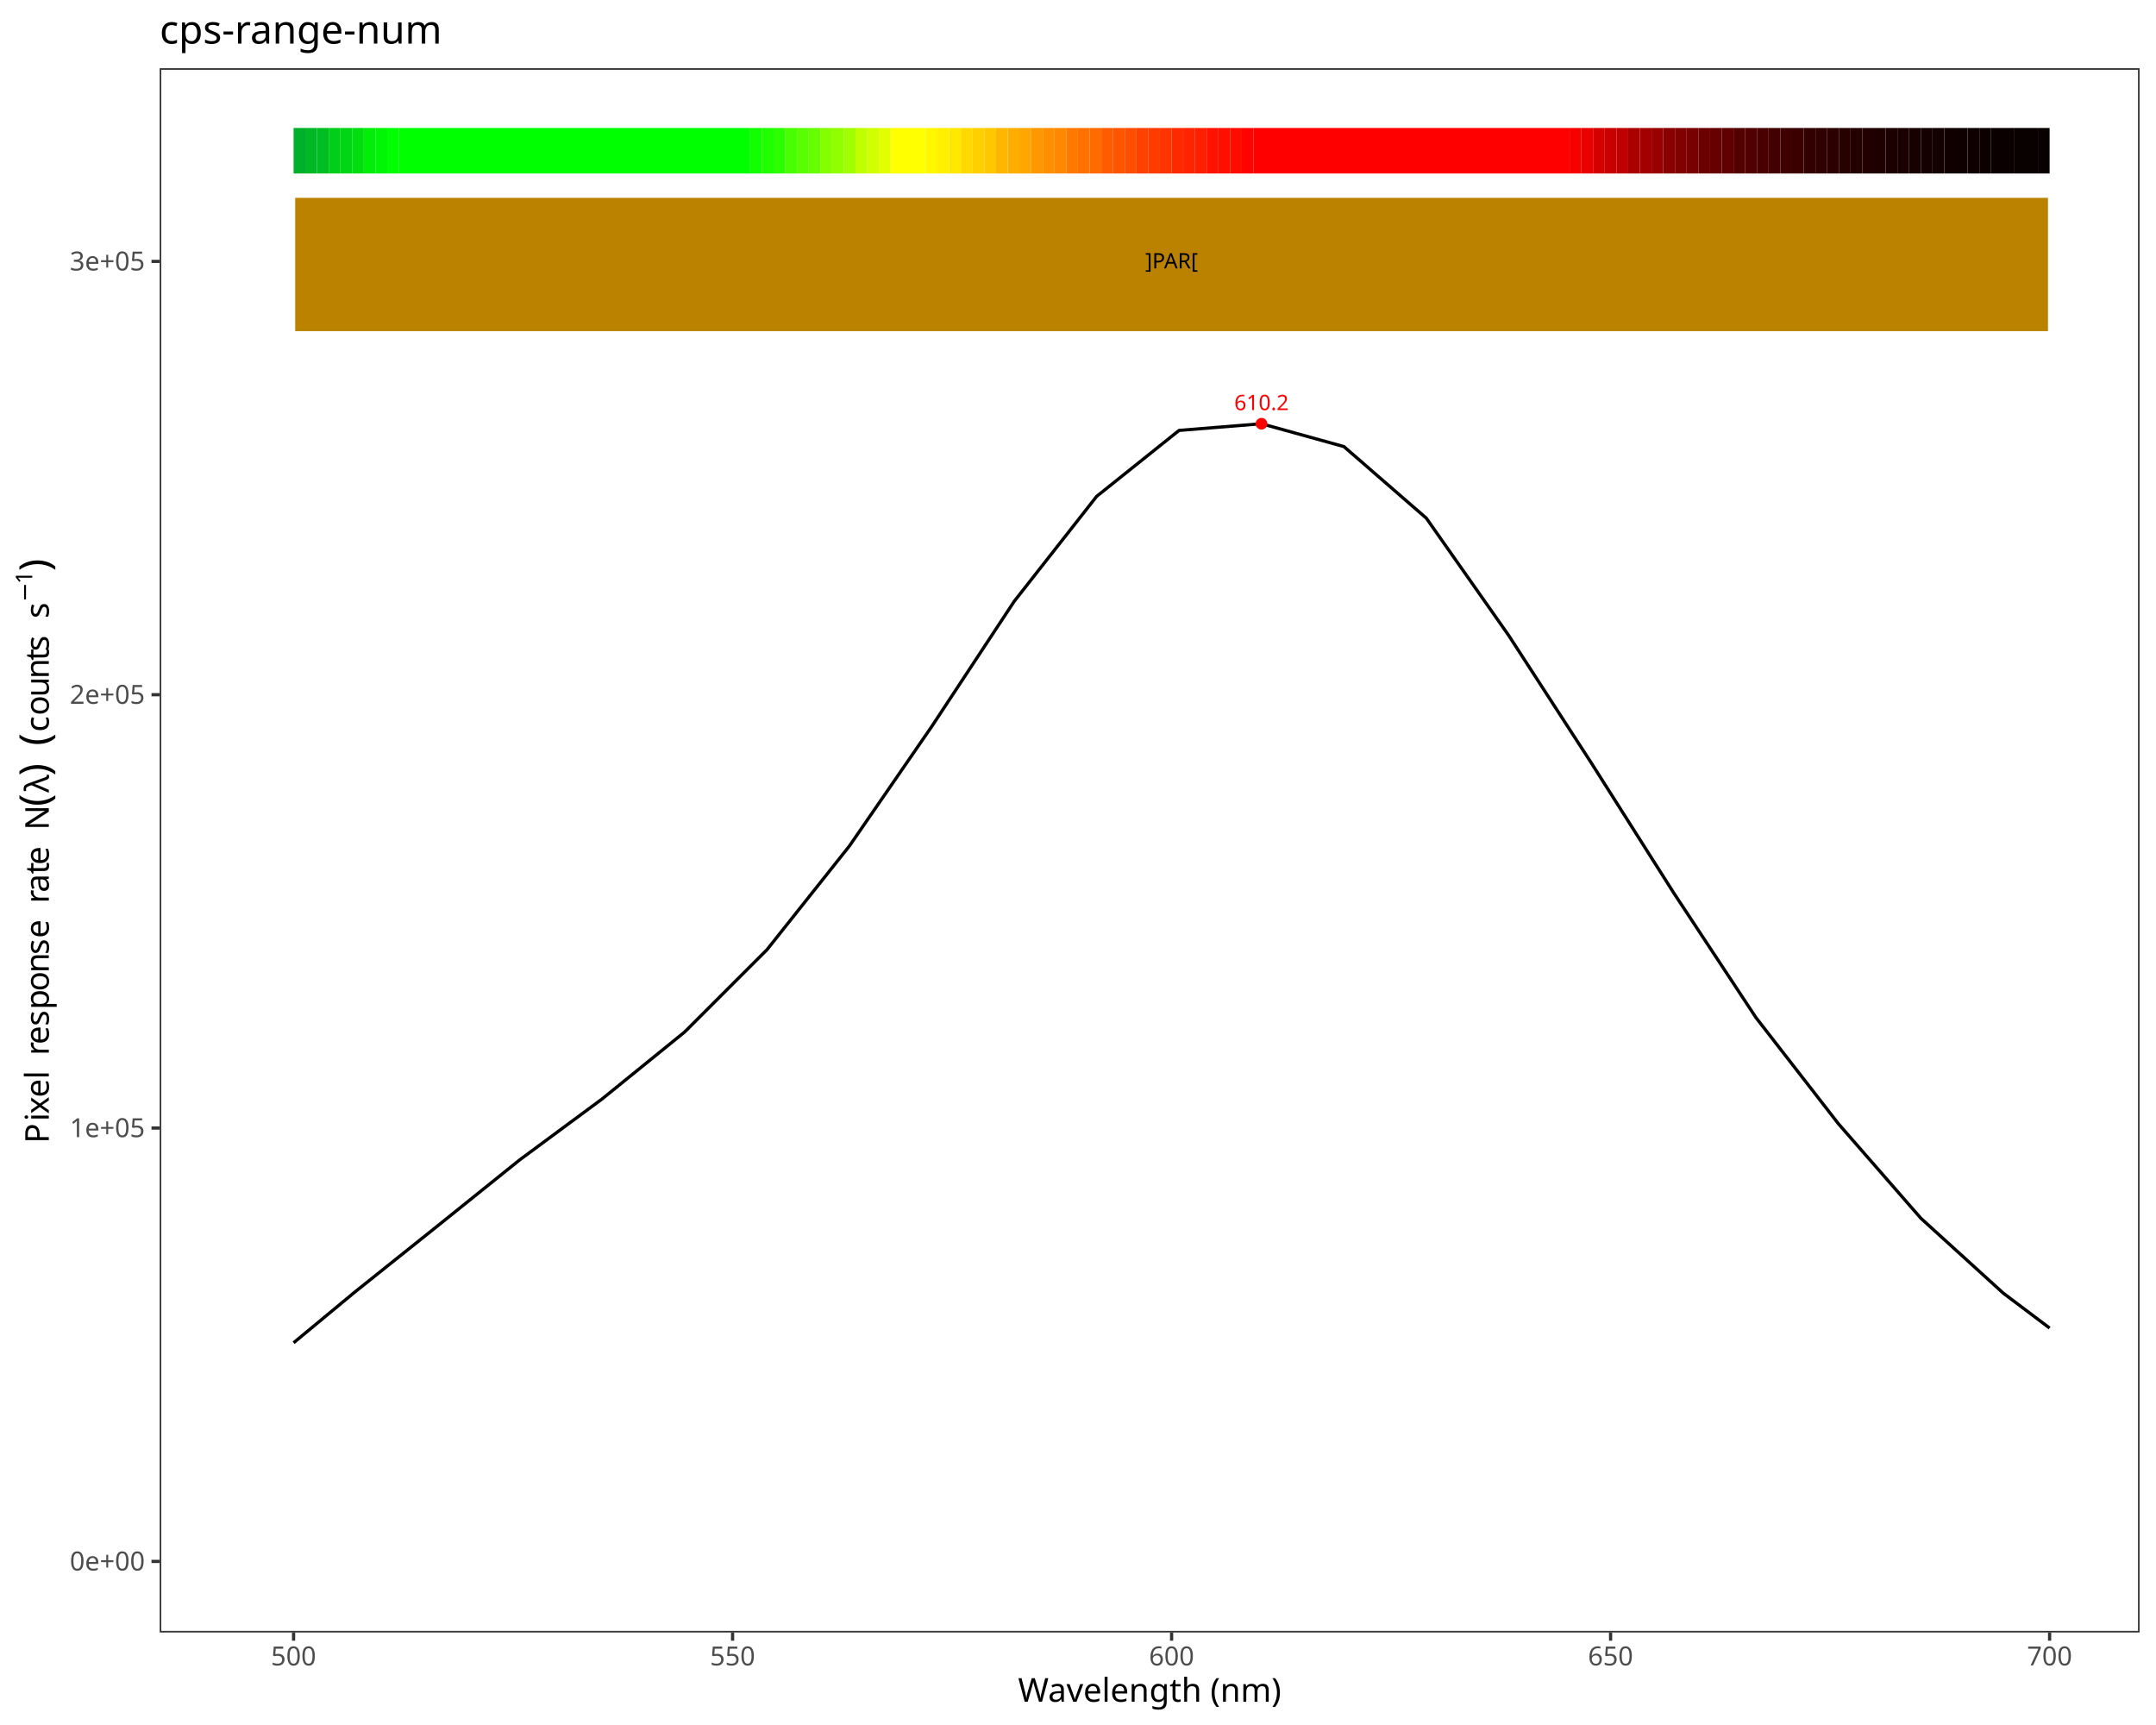
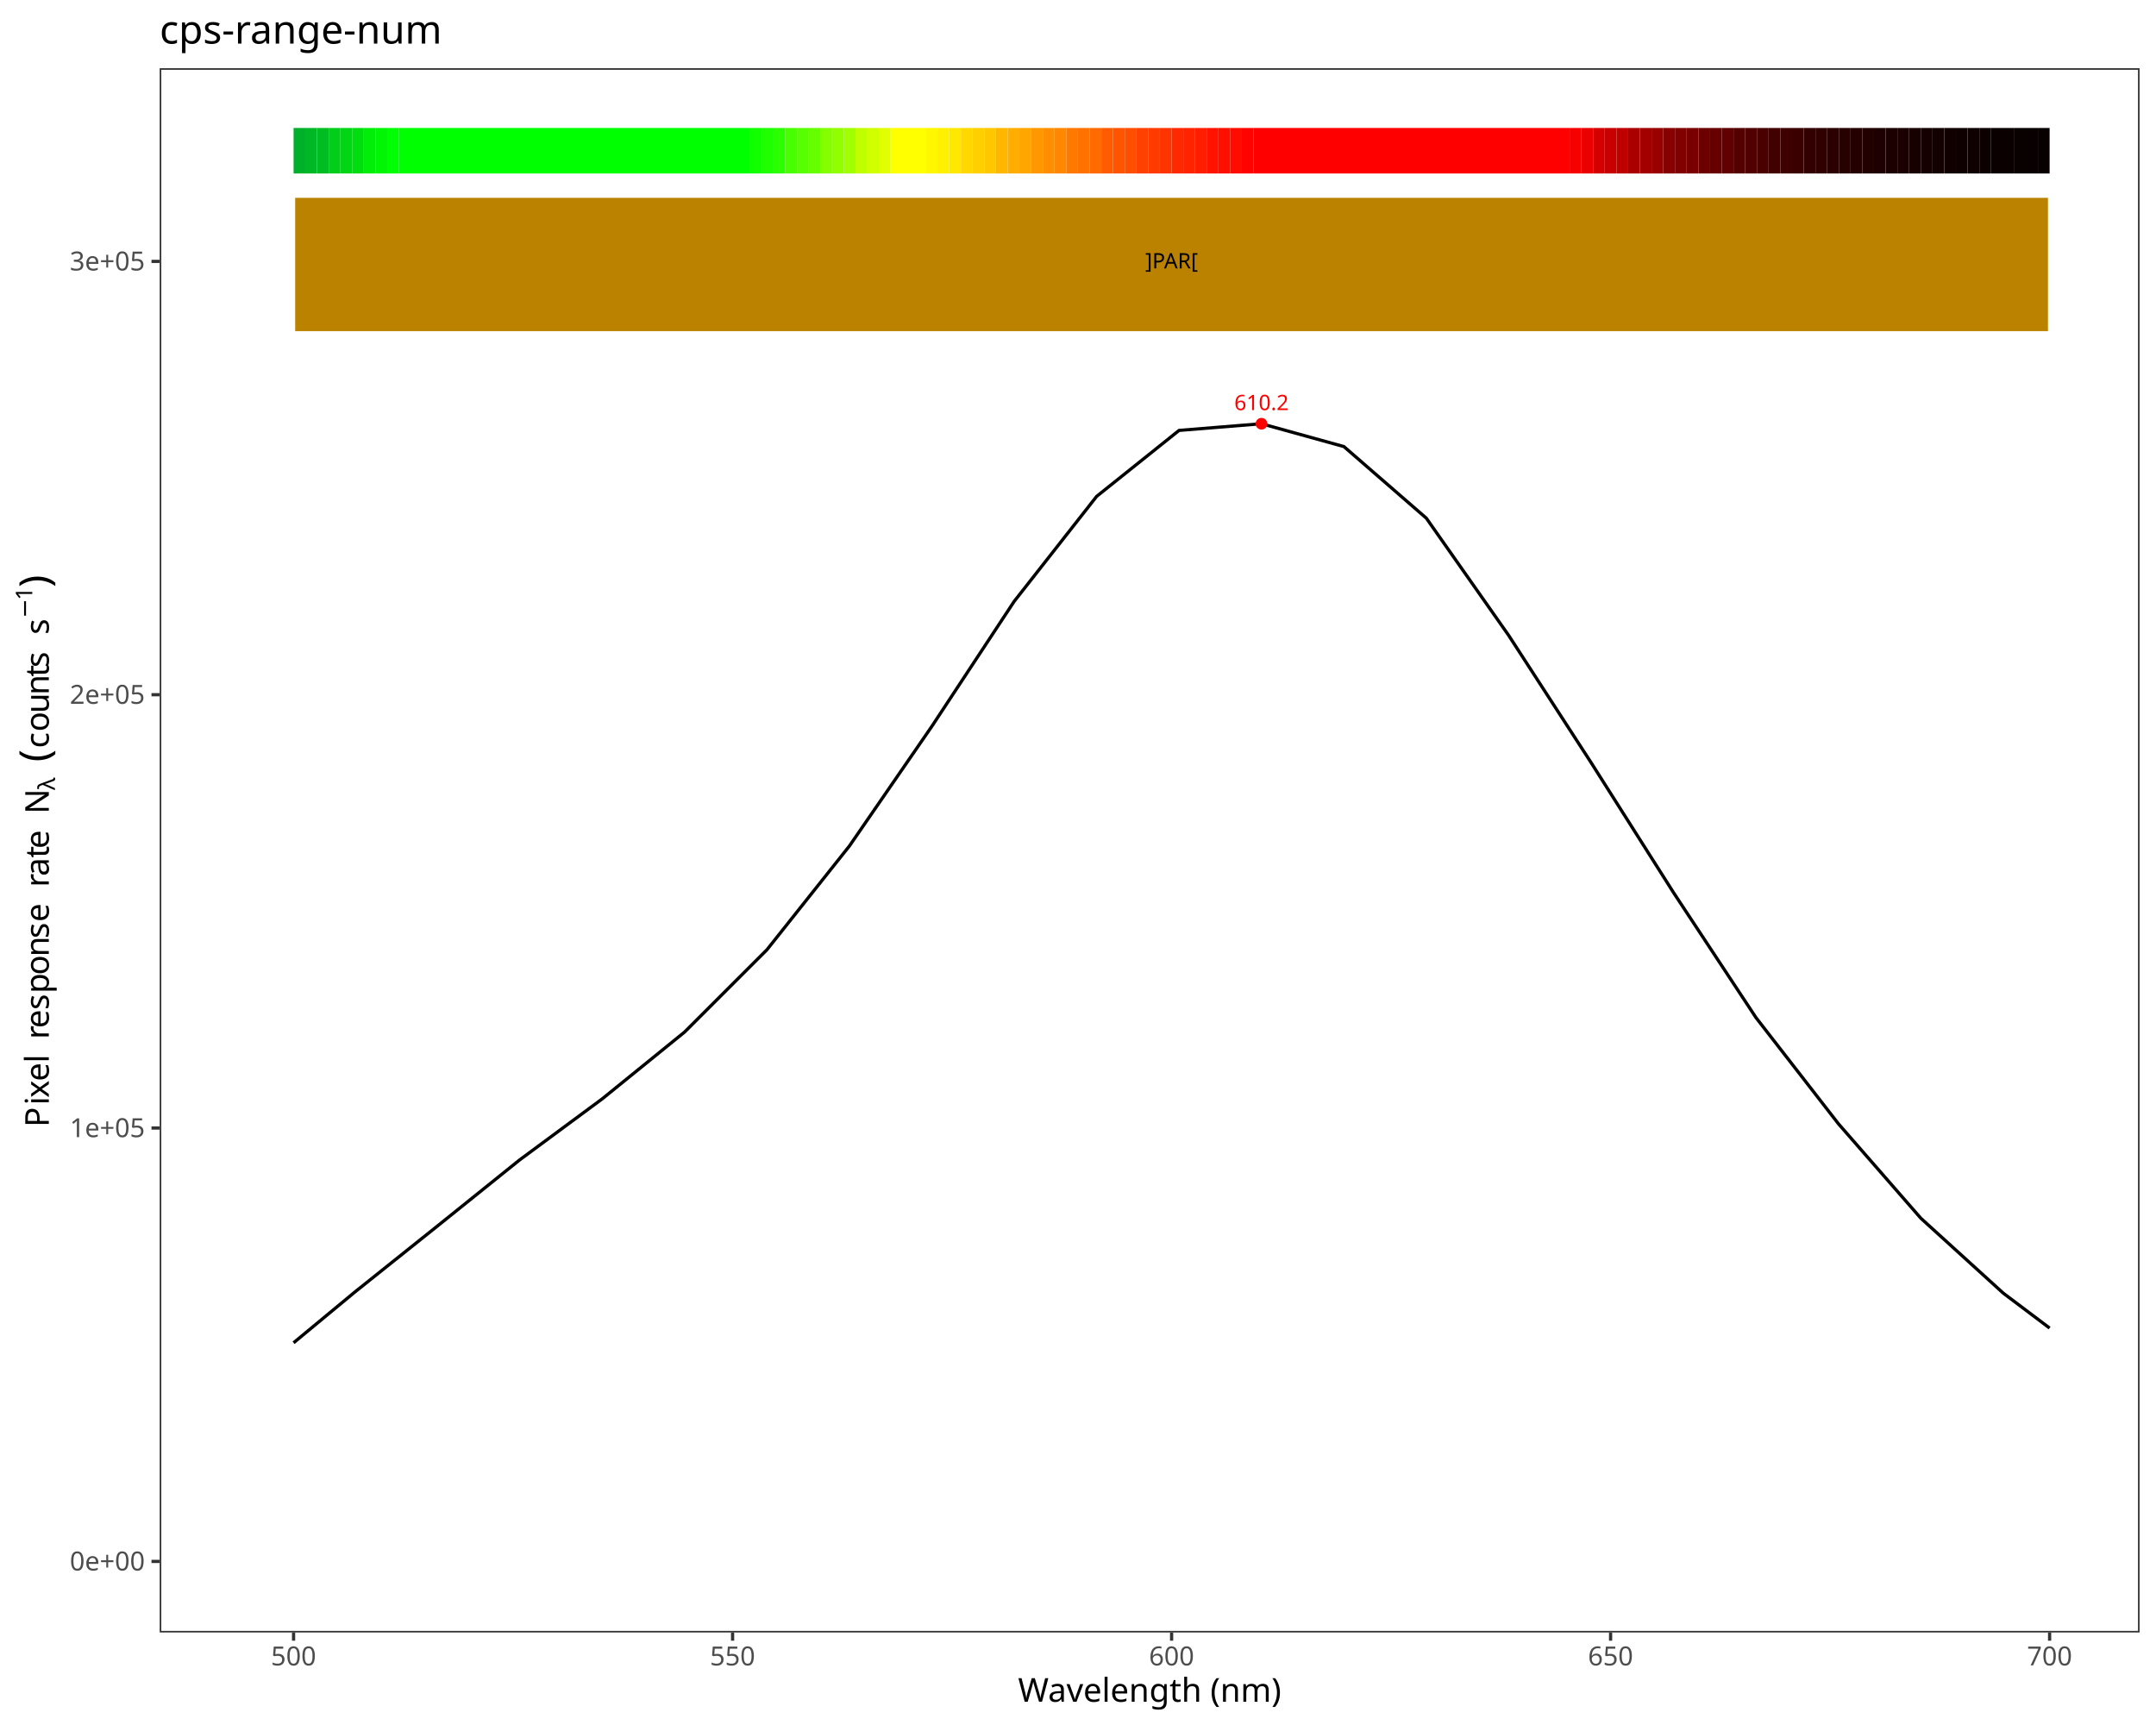
<svg xmlns="http://www.w3.org/2000/svg" class="svglite" data-engine-version="2.0" width="720.00pt" height="576.00pt" viewBox="0 0 720.00 576.00">
  <defs>
    <style type="text/css">
    .svglite line, .svglite polyline, .svglite polygon, .svglite path, .svglite rect, .svglite circle {
      fill: none;
      stroke: #000000;
      stroke-linecap: round;
      stroke-linejoin: round;
      stroke-miterlimit: 10.00;
    }
  </style>
  </defs>
  <rect width="100%" height="100%" style="stroke: none; fill: #FFFFFF;" />
  <defs>
    <clipPath id="cpMC4wMHw3MjAuMDB8MC4wMHw1NzYuMDA=">
      <rect x="0.00" y="0.00" width="720.00" height="576.00" />
    </clipPath>
  </defs>
  <g clip-path="url(#cpMC4wMHw3MjAuMDB8MC4wMHw1NzYuMDA=)">
    <rect x="0.00" y="0.00" width="720.00" height="576.00" style="stroke-width: 1.07; stroke: #FFFFFF; fill: #FFFFFF;" />
  </g>
  <defs>
    <clipPath id="cpNTMuMzN8NzE0LjUyfDIyLjc4fDU0NS4xMQ==">
      <rect x="53.33" y="22.78" width="661.19" height="522.33" />
    </clipPath>
  </defs>
  <g clip-path="url(#cpNTMuMzN8NzE0LjUyfDIyLjc4fDU0NS4xMQ==)">
    <rect x="53.33" y="22.78" width="661.19" height="522.33" style="stroke-width: 1.07; stroke: none; fill: #FFFFFF;" />
    <polyline points="98.04,448.37 118.51,431.42 146.04,409.42 173.56,387.29 201.08,366.95 228.61,344.62 256.13,317.12 283.66,282.49 311.18,242.55 338.70,200.79 366.23,165.74 393.75,143.72 421.27,141.49 448.80,149.12 476.32,173.02 503.85,212.21 531.37,254.68 558.89,298.07 586.42,339.81 613.94,375.24 641.47,406.79 668.99,431.80 684.47,443.46 " style="stroke-width: 1.07; stroke-linecap: butt;" />
    <text x="421.27" y="136.94" text-anchor="middle" style="font-size: 7.11px; fill: #FF0000; font-family: sans;" textLength="17.80px" lengthAdjust="spacingAndGlyphs">610.2</text>
    <circle cx="421.27" cy="141.49" r="1.95" style="stroke-width: 0.71; stroke: none; fill: #FF0000;" />
    <rect x="98.04" y="42.73" width="3.91" height="15.20" style="stroke-width: 1.07; stroke: none; stroke-linecap: square; stroke-linejoin: miter; fill: #00AF2A;" />
    <rect x="101.95" y="42.73" width="3.91" height="15.20" style="stroke-width: 1.07; stroke: none; stroke-linecap: square; stroke-linejoin: miter; fill: #00B725;" />
    <rect x="105.86" y="42.73" width="3.91" height="15.20" style="stroke-width: 1.07; stroke: none; stroke-linecap: square; stroke-linejoin: miter; fill: #00BE21;" />
    <rect x="109.77" y="42.73" width="3.91" height="15.20" style="stroke-width: 1.07; stroke: none; stroke-linecap: square; stroke-linejoin: miter; fill: #00CE18;" />
    <rect x="113.68" y="42.73" width="3.91" height="15.20" style="stroke-width: 1.07; stroke: none; stroke-linecap: square; stroke-linejoin: miter; fill: #00D614;" />
    <rect x="117.59" y="42.73" width="3.91" height="15.20" style="stroke-width: 1.07; stroke: none; stroke-linecap: square; stroke-linejoin: miter; fill: #00DE10;" />
    <rect x="121.50" y="42.73" width="3.91" height="15.20" style="stroke-width: 1.07; stroke: none; stroke-linecap: square; stroke-linejoin: miter; fill: #00EE08;" />
    <rect x="125.41" y="42.73" width="3.91" height="15.20" style="stroke-width: 1.07; stroke: none; stroke-linecap: square; stroke-linejoin: miter; fill: #00F605;" />
    <rect x="129.32" y="42.73" width="3.91" height="15.20" style="stroke-width: 1.07; stroke: none; stroke-linecap: square; stroke-linejoin: miter; fill: #00FF02;" />
    <rect x="133.23" y="42.73" width="117.28" height="15.20" style="stroke-width: 1.07; stroke: none; stroke-linecap: square; stroke-linejoin: miter; fill: #00FF00;" />
    <rect x="250.51" y="42.73" width="3.91" height="15.20" style="stroke-width: 1.07; stroke: none; stroke-linecap: square; stroke-linejoin: miter; fill: #12FF00;" />
    <rect x="254.42" y="42.73" width="3.91" height="15.20" style="stroke-width: 1.07; stroke: none; stroke-linecap: square; stroke-linejoin: miter; fill: #1FFF00;" />
    <rect x="258.33" y="42.73" width="3.91" height="15.20" style="stroke-width: 1.07; stroke: none; stroke-linecap: square; stroke-linejoin: miter; fill: #2CFF00;" />
    <rect x="262.24" y="42.73" width="3.91" height="15.20" style="stroke-width: 1.07; stroke: none; stroke-linecap: square; stroke-linejoin: miter; fill: #48FF00;" />
    <rect x="266.15" y="42.73" width="3.91" height="15.20" style="stroke-width: 1.07; stroke: none; stroke-linecap: square; stroke-linejoin: miter; fill: #57FF00;" />
    <rect x="270.06" y="42.73" width="3.91" height="15.20" style="stroke-width: 1.07; stroke: none; stroke-linecap: square; stroke-linejoin: miter; fill: #65FF00;" />
    <rect x="273.97" y="42.73" width="3.91" height="15.20" style="stroke-width: 1.07; stroke: none; stroke-linecap: square; stroke-linejoin: miter; fill: #83FF00;" />
    <rect x="277.88" y="42.73" width="3.91" height="15.20" style="stroke-width: 1.07; stroke: none; stroke-linecap: square; stroke-linejoin: miter; fill: #91FF00;" />
    <rect x="281.79" y="42.73" width="3.91" height="15.20" style="stroke-width: 1.07; stroke: none; stroke-linecap: square; stroke-linejoin: miter; fill: #A0FF00;" />
    <rect x="285.70" y="42.73" width="3.91" height="15.20" style="stroke-width: 1.07; stroke: none; stroke-linecap: square; stroke-linejoin: miter; fill: #C0FF00;" />
    <rect x="289.61" y="42.73" width="3.91" height="15.20" style="stroke-width: 1.07; stroke: none; stroke-linecap: square; stroke-linejoin: miter; fill: #D0FF00;" />
    <rect x="293.52" y="42.73" width="3.91" height="15.20" style="stroke-width: 1.07; stroke: none; stroke-linecap: square; stroke-linejoin: miter; fill: #E1FF00;" />
    <rect x="297.43" y="42.73" width="11.73" height="15.20" style="stroke-width: 1.07; stroke: none; stroke-linecap: square; stroke-linejoin: miter; fill: #FFFF00;" />
    <rect x="309.16" y="42.73" width="3.91" height="15.20" style="stroke-width: 1.07; stroke: none; stroke-linecap: square; stroke-linejoin: miter; fill: #FFF700;" />
    <rect x="313.07" y="42.73" width="3.91" height="15.20" style="stroke-width: 1.07; stroke: none; stroke-linecap: square; stroke-linejoin: miter; fill: #FFF000;" />
    <rect x="316.98" y="42.73" width="3.91" height="15.20" style="stroke-width: 1.07; stroke: none; stroke-linecap: square; stroke-linejoin: miter; fill: #FFE800;" />
    <rect x="320.88" y="42.73" width="3.91" height="15.20" style="stroke-width: 1.07; stroke: none; stroke-linecap: square; stroke-linejoin: miter; fill: #FFD800;" />
    <rect x="324.79" y="42.73" width="3.91" height="15.20" style="stroke-width: 1.07; stroke: none; stroke-linecap: square; stroke-linejoin: miter; fill: #FFCF00;" />
    <rect x="328.70" y="42.73" width="3.91" height="15.20" style="stroke-width: 1.07; stroke: none; stroke-linecap: square; stroke-linejoin: miter; fill: #FFC700;" />
    <rect x="332.61" y="42.73" width="3.91" height="15.20" style="stroke-width: 1.07; stroke: none; stroke-linecap: square; stroke-linejoin: miter; fill: #FFB600;" />
    <rect x="336.52" y="42.73" width="3.91" height="15.20" style="stroke-width: 1.07; stroke: none; stroke-linecap: square; stroke-linejoin: miter; fill: #FFAE00;" />
    <rect x="340.43" y="42.73" width="3.91" height="15.20" style="stroke-width: 1.07; stroke: none; stroke-linecap: square; stroke-linejoin: miter; fill: #FFA600;" />
    <rect x="344.34" y="42.73" width="3.91" height="15.20" style="stroke-width: 1.07; stroke: none; stroke-linecap: square; stroke-linejoin: miter; fill: #FF9700;" />
    <rect x="348.25" y="42.73" width="3.91" height="15.20" style="stroke-width: 1.07; stroke: none; stroke-linecap: square; stroke-linejoin: miter; fill: #FF8F00;" />
    <rect x="352.16" y="42.73" width="3.91" height="15.20" style="stroke-width: 1.07; stroke: none; stroke-linecap: square; stroke-linejoin: miter; fill: #FF8800;" />
    <rect x="356.07" y="42.73" width="3.91" height="15.20" style="stroke-width: 1.07; stroke: none; stroke-linecap: square; stroke-linejoin: miter; fill: #FF7900;" />
    <rect x="359.98" y="42.73" width="3.91" height="15.20" style="stroke-width: 1.07; stroke: none; stroke-linecap: square; stroke-linejoin: miter; fill: #FF7200;" />
    <rect x="363.89" y="42.73" width="3.91" height="15.20" style="stroke-width: 1.07; stroke: none; stroke-linecap: square; stroke-linejoin: miter; fill: #FF6B00;" />
    <rect x="367.80" y="42.73" width="3.91" height="15.20" style="stroke-width: 1.07; stroke: none; stroke-linecap: square; stroke-linejoin: miter; fill: #FF5C00;" />
    <rect x="371.71" y="42.73" width="3.91" height="15.20" style="stroke-width: 1.07; stroke: none; stroke-linecap: square; stroke-linejoin: miter; fill: #FF5500;" />
    <rect x="375.62" y="42.73" width="3.91" height="15.20" style="stroke-width: 1.07; stroke: none; stroke-linecap: square; stroke-linejoin: miter; fill: #FF4E00;" />
    <rect x="379.53" y="42.73" width="3.91" height="15.20" style="stroke-width: 1.07; stroke: none; stroke-linecap: square; stroke-linejoin: miter; fill: #FF4100;" />
    <rect x="383.44" y="42.73" width="3.91" height="15.20" style="stroke-width: 1.07; stroke: none; stroke-linecap: square; stroke-linejoin: miter; fill: #FF3B00;" />
    <rect x="387.35" y="42.73" width="3.91" height="15.20" style="stroke-width: 1.07; stroke: none; stroke-linecap: square; stroke-linejoin: miter; fill: #FF3400;" />
    <rect x="391.26" y="42.73" width="3.91" height="15.20" style="stroke-width: 1.07; stroke: none; stroke-linecap: square; stroke-linejoin: miter; fill: #FF2900;" />
    <rect x="395.16" y="42.73" width="3.91" height="15.20" style="stroke-width: 1.07; stroke: none; stroke-linecap: square; stroke-linejoin: miter; fill: #FF2300;" />
    <rect x="399.07" y="42.73" width="3.91" height="15.20" style="stroke-width: 1.07; stroke: none; stroke-linecap: square; stroke-linejoin: miter; fill: #FF1E00;" />
    <rect x="402.98" y="42.73" width="3.91" height="15.20" style="stroke-width: 1.07; stroke: none; stroke-linecap: square; stroke-linejoin: miter; fill: #FF1300;" />
    <rect x="406.89" y="42.73" width="3.91" height="15.20" style="stroke-width: 1.07; stroke: none; stroke-linecap: square; stroke-linejoin: miter; fill: #FF0F00;" />
    <rect x="410.80" y="42.73" width="3.91" height="15.20" style="stroke-width: 1.07; stroke: none; stroke-linecap: square; stroke-linejoin: miter; fill: #FF0B00;" />
    <rect x="414.71" y="42.73" width="3.91" height="15.20" style="stroke-width: 1.07; stroke: none; stroke-linecap: square; stroke-linejoin: miter; fill: #FF0300;" />
    <rect x="418.62" y="42.73" width="105.56" height="15.20" style="stroke-width: 1.07; stroke: none; stroke-linecap: square; stroke-linejoin: miter; fill: #FF0000;" />
    <rect x="524.18" y="42.73" width="3.91" height="15.20" style="stroke-width: 1.07; stroke: none; stroke-linecap: square; stroke-linejoin: miter; fill: #F60000;" />
    <rect x="528.09" y="42.73" width="3.91" height="15.20" style="stroke-width: 1.07; stroke: none; stroke-linecap: square; stroke-linejoin: miter; fill: #EA0000;" />
    <rect x="532.00" y="42.73" width="3.91" height="15.20" style="stroke-width: 1.07; stroke: none; stroke-linecap: square; stroke-linejoin: miter; fill: #D40000;" />
    <rect x="535.91" y="42.73" width="3.91" height="15.20" style="stroke-width: 1.07; stroke: none; stroke-linecap: square; stroke-linejoin: miter; fill: #C90000;" />
    <rect x="539.82" y="42.73" width="3.91" height="15.20" style="stroke-width: 1.07; stroke: none; stroke-linecap: square; stroke-linejoin: miter; fill: #BF0000;" />
    <rect x="543.73" y="42.73" width="3.91" height="15.20" style="stroke-width: 1.07; stroke: none; stroke-linecap: square; stroke-linejoin: miter; fill: #AB0000;" />
    <rect x="547.63" y="42.73" width="3.91" height="15.20" style="stroke-width: 1.07; stroke: none; stroke-linecap: square; stroke-linejoin: miter; fill: #A20000;" />
    <rect x="551.54" y="42.73" width="3.91" height="15.20" style="stroke-width: 1.07; stroke: none; stroke-linecap: square; stroke-linejoin: miter; fill: #990000;" />
    <rect x="555.45" y="42.73" width="3.91" height="15.20" style="stroke-width: 1.07; stroke: none; stroke-linecap: square; stroke-linejoin: miter; fill: #890000;" />
    <rect x="559.36" y="42.73" width="3.91" height="15.20" style="stroke-width: 1.07; stroke: none; stroke-linecap: square; stroke-linejoin: miter; fill: #810000;" />
    <rect x="563.27" y="42.73" width="3.91" height="15.20" style="stroke-width: 1.07; stroke: none; stroke-linecap: square; stroke-linejoin: miter; fill: #7A0000;" />
    <rect x="567.18" y="42.73" width="3.91" height="15.20" style="stroke-width: 1.07; stroke: none; stroke-linecap: square; stroke-linejoin: miter; fill: #6C0000;" />
    <rect x="571.09" y="42.73" width="3.91" height="15.20" style="stroke-width: 1.07; stroke: none; stroke-linecap: square; stroke-linejoin: miter; fill: #660000;" />
    <rect x="575.00" y="42.73" width="3.91" height="15.20" style="stroke-width: 1.07; stroke: none; stroke-linecap: square; stroke-linejoin: miter; fill: #600000;" />
    <rect x="578.91" y="42.73" width="3.91" height="15.20" style="stroke-width: 1.07; stroke: none; stroke-linecap: square; stroke-linejoin: miter; fill: #550000;" />
    <rect x="582.82" y="42.73" width="3.91" height="15.20" style="stroke-width: 1.07; stroke: none; stroke-linecap: square; stroke-linejoin: miter; fill: #500000;" />
    <rect x="586.73" y="42.73" width="3.91" height="15.20" style="stroke-width: 1.07; stroke: none; stroke-linecap: square; stroke-linejoin: miter; fill: #4B0000;" />
    <rect x="590.64" y="42.73" width="3.91" height="15.20" style="stroke-width: 1.07; stroke: none; stroke-linecap: square; stroke-linejoin: miter; fill: #420000;" />
    <rect x="594.55" y="42.73" width="3.91" height="15.20" style="stroke-width: 1.07; stroke: none; stroke-linecap: square; stroke-linejoin: miter; fill: #3E0000;" />
    <rect x="598.46" y="42.73" width="3.91" height="15.20" style="stroke-width: 1.07; stroke: none; stroke-linecap: square; stroke-linejoin: miter; fill: #3A0000;" />
    <rect x="602.37" y="42.73" width="3.91" height="15.20" style="stroke-width: 1.07; stroke: none; stroke-linecap: square; stroke-linejoin: miter; fill: #330000;" />
    <rect x="606.28" y="42.73" width="3.91" height="15.20" style="stroke-width: 1.07; stroke: none; stroke-linecap: square; stroke-linejoin: miter; fill: #300000;" />
    <rect x="610.19" y="42.73" width="3.91" height="15.20" style="stroke-width: 1.07; stroke: none; stroke-linecap: square; stroke-linejoin: miter; fill: #2D0000;" />
    <rect x="614.10" y="42.73" width="3.91" height="15.20" style="stroke-width: 1.07; stroke: none; stroke-linecap: square; stroke-linejoin: miter; fill: #270000;" />
    <rect x="618.01" y="42.73" width="3.91" height="15.20" style="stroke-width: 1.07; stroke: none; stroke-linecap: square; stroke-linejoin: miter; fill: #250000;" />
    <rect x="621.91" y="42.73" width="3.91" height="15.20" style="stroke-width: 1.07; stroke: none; stroke-linecap: square; stroke-linejoin: miter; fill: #220000;" />
    <rect x="625.82" y="42.73" width="3.91" height="15.20" style="stroke-width: 1.07; stroke: none; stroke-linecap: square; stroke-linejoin: miter; fill: #1E0000;" />
    <rect x="629.73" y="42.73" width="3.91" height="15.20" style="stroke-width: 1.07; stroke: none; stroke-linecap: square; stroke-linejoin: miter; fill: #1C0000;" />
    <rect x="633.64" y="42.73" width="3.91" height="15.20" style="stroke-width: 1.07; stroke: none; stroke-linecap: square; stroke-linejoin: miter; fill: #1A0000;" />
    <rect x="637.55" y="42.73" width="3.91" height="15.20" style="stroke-width: 1.07; stroke: none; stroke-linecap: square; stroke-linejoin: miter; fill: #160000;" />
    <rect x="641.46" y="42.73" width="3.91" height="15.20" style="stroke-width: 1.07; stroke: none; stroke-linecap: square; stroke-linejoin: miter; fill: #150000;" />
    <rect x="645.37" y="42.73" width="3.91" height="15.20" style="stroke-width: 1.07; stroke: none; stroke-linecap: square; stroke-linejoin: miter; fill: #130000;" />
    <rect x="649.28" y="42.73" width="3.91" height="15.20" style="stroke-width: 1.07; stroke: none; stroke-linecap: square; stroke-linejoin: miter; fill: #100000;" />
    <rect x="653.19" y="42.73" width="3.91" height="15.20" style="stroke-width: 1.07; stroke: none; stroke-linecap: square; stroke-linejoin: miter; fill: #0F0000;" />
    <rect x="657.10" y="42.73" width="3.91" height="15.20" style="stroke-width: 1.07; stroke: none; stroke-linecap: square; stroke-linejoin: miter; fill: #0E0000;" />
    <rect x="661.01" y="42.73" width="3.91" height="15.20" style="stroke-width: 1.07; stroke: none; stroke-linecap: square; stroke-linejoin: miter; fill: #0C0000;" />
    <rect x="664.92" y="42.73" width="7.82" height="15.20" style="stroke-width: 1.07; stroke: none; stroke-linecap: square; stroke-linejoin: miter; fill: #0B0000;" />
    <rect x="672.74" y="42.73" width="7.82" height="15.20" style="stroke-width: 1.07; stroke: none; stroke-linecap: square; stroke-linejoin: miter; fill: #090000;" />
    <rect x="680.56" y="42.73" width="3.91" height="15.20" style="stroke-width: 1.07; stroke: none; stroke-linecap: square; stroke-linejoin: miter; fill: #080000;" />
    <rect x="98.04" y="65.52" width="586.42" height="45.59" style="stroke-width: 1.07; stroke: #FFFFFF; stroke-linecap: square; stroke-linejoin: miter; fill: #BB8200;" />
    <text x="391.26" y="89.62" text-anchor="middle" style="font-size: 7.11px; font-family: sans;" textLength="18.58px" lengthAdjust="spacingAndGlyphs">]PAR[</text>
    <rect x="53.33" y="22.78" width="661.19" height="522.33" style="stroke-width: 1.07; stroke: #333333;" />
  </g>
  <g clip-path="url(#cpMC4wMHw3MjAuMDB8MC4wMHw1NzYuMDA=)">
    <text x="48.40" y="524.40" text-anchor="end" style="font-size: 8.80px; fill: #4D4D4D; font-family: sans;" textLength="24.72px" lengthAdjust="spacingAndGlyphs">0e+00</text>
    <text x="48.40" y="379.70" text-anchor="end" style="font-size: 8.80px; fill: #4D4D4D; font-family: sans;" textLength="24.72px" lengthAdjust="spacingAndGlyphs">1e+05</text>
    <text x="48.40" y="235.01" text-anchor="end" style="font-size: 8.80px; fill: #4D4D4D; font-family: sans;" textLength="24.72px" lengthAdjust="spacingAndGlyphs">2e+05</text>
    <text x="48.40" y="90.31" text-anchor="end" style="font-size: 8.80px; fill: #4D4D4D; font-family: sans;" textLength="24.72px" lengthAdjust="spacingAndGlyphs">3e+05</text>
    <polyline points="50.59,521.37 53.33,521.37 " style="stroke-width: 1.07; stroke: #333333; stroke-linecap: butt;" />
    <polyline points="50.59,376.67 53.33,376.67 " style="stroke-width: 1.07; stroke: #333333; stroke-linecap: butt;" />
    <polyline points="50.59,231.98 53.33,231.98 " style="stroke-width: 1.07; stroke: #333333; stroke-linecap: butt;" />
    <polyline points="50.59,87.28 53.33,87.28 " style="stroke-width: 1.07; stroke: #333333; stroke-linecap: butt;" />
    <polyline points="98.04,547.85 98.04,545.11 " style="stroke-width: 1.07; stroke: #333333; stroke-linecap: butt;" />
    <polyline points="244.65,547.85 244.65,545.11 " style="stroke-width: 1.07; stroke: #333333; stroke-linecap: butt;" />
    <polyline points="391.26,547.85 391.26,545.11 " style="stroke-width: 1.07; stroke: #333333; stroke-linecap: butt;" />
    <polyline points="537.86,547.85 537.86,545.11 " style="stroke-width: 1.07; stroke: #333333; stroke-linecap: butt;" />
    <polyline points="684.47,547.85 684.47,545.11 " style="stroke-width: 1.07; stroke: #333333; stroke-linecap: butt;" />
    <text x="98.04" y="556.10" text-anchor="middle" style="font-size: 8.80px; fill: #4D4D4D; font-family: sans;" textLength="14.68px" lengthAdjust="spacingAndGlyphs">500</text>
    <text x="244.65" y="556.10" text-anchor="middle" style="font-size: 8.80px; fill: #4D4D4D; font-family: sans;" textLength="14.68px" lengthAdjust="spacingAndGlyphs">550</text>
    <text x="391.26" y="556.10" text-anchor="middle" style="font-size: 8.80px; fill: #4D4D4D; font-family: sans;" textLength="14.68px" lengthAdjust="spacingAndGlyphs">600</text>
    <text x="537.86" y="556.10" text-anchor="middle" style="font-size: 8.80px; fill: #4D4D4D; font-family: sans;" textLength="14.68px" lengthAdjust="spacingAndGlyphs">650</text>
    <text x="684.47" y="556.10" text-anchor="middle" style="font-size: 8.80px; fill: #4D4D4D; font-family: sans;" textLength="14.68px" lengthAdjust="spacingAndGlyphs">700</text>
    <text x="383.93" y="568.24" text-anchor="middle" style="font-size: 11.00px; font-family: sans;" textLength="83.76px" lengthAdjust="spacingAndGlyphs">Wavelength (nm)</text>
-     <text transform="translate(16.30,381.76) rotate(-90)" style="font-size: 11.00px; font-family: sans;" textLength="7.34px" lengthAdjust="spacingAndGlyphs">P</text>
-     <text transform="translate(16.30,374.42) rotate(-90)" style="font-size: 11.00px; font-family: sans;" textLength="2.44px" lengthAdjust="spacingAndGlyphs">i</text>
-     <text transform="translate(16.30,371.98) rotate(-90)" style="font-size: 11.00px; font-family: sans;" textLength="5.50px" lengthAdjust="spacingAndGlyphs">x</text>
-     <text transform="translate(16.30,366.47) rotate(-90)" style="font-size: 11.00px; font-family: sans;" textLength="6.12px" lengthAdjust="spacingAndGlyphs">e</text>
-     <text transform="translate(16.30,360.36) rotate(-90)" style="font-size: 11.00px; font-family: sans;" textLength="2.44px" lengthAdjust="spacingAndGlyphs">l</text>
-     <text transform="translate(16.30,357.91) rotate(-90)" style="font-size: 11.00px; font-family: sans;" textLength="2.75px" lengthAdjust="spacingAndGlyphs"> </text>
-     <text transform="translate(16.30,355.16) rotate(-90)" style="font-size: 11.00px; font-family: sans;" textLength="2.75px" lengthAdjust="spacingAndGlyphs"> </text>
-     <text transform="translate(16.30,352.41) rotate(-90)" style="font-size: 11.00px; font-family: sans;" textLength="3.66px" lengthAdjust="spacingAndGlyphs">r</text>
-     <text transform="translate(16.30,348.75) rotate(-90)" style="font-size: 11.00px; font-family: sans;" textLength="6.12px" lengthAdjust="spacingAndGlyphs">e</text>
-     <text transform="translate(16.30,342.63) rotate(-90)" style="font-size: 11.00px; font-family: sans;" textLength="5.50px" lengthAdjust="spacingAndGlyphs">s</text>
-     <text transform="translate(16.30,337.12) rotate(-90)" style="font-size: 11.00px; font-family: sans;" textLength="6.12px" lengthAdjust="spacingAndGlyphs">p</text>
-     <text transform="translate(16.30,331.01) rotate(-90)" style="font-size: 11.00px; font-family: sans;" textLength="6.12px" lengthAdjust="spacingAndGlyphs">o</text>
-     <text transform="translate(16.30,324.89) rotate(-90)" style="font-size: 11.00px; font-family: sans;" textLength="6.12px" lengthAdjust="spacingAndGlyphs">n</text>
-     <text transform="translate(16.30,318.77) rotate(-90)" style="font-size: 11.00px; font-family: sans;" textLength="5.50px" lengthAdjust="spacingAndGlyphs">s</text>
-     <text transform="translate(16.30,313.26) rotate(-90)" style="font-size: 11.00px; font-family: sans;" textLength="6.12px" lengthAdjust="spacingAndGlyphs">e</text>
-     <text transform="translate(16.30,307.15) rotate(-90)" style="font-size: 11.00px; font-family: sans;" textLength="2.75px" lengthAdjust="spacingAndGlyphs"> </text>
-     <text transform="translate(16.30,304.39) rotate(-90)" style="font-size: 11.00px; font-family: sans;" textLength="2.75px" lengthAdjust="spacingAndGlyphs"> </text>
-     <text transform="translate(16.30,301.64) rotate(-90)" style="font-size: 11.00px; font-family: sans;" textLength="3.66px" lengthAdjust="spacingAndGlyphs">r</text>
-     <text transform="translate(16.30,297.98) rotate(-90)" style="font-size: 11.00px; font-family: sans;" textLength="6.12px" lengthAdjust="spacingAndGlyphs">a</text>
-     <text transform="translate(16.30,291.86) rotate(-90)" style="font-size: 11.00px; font-family: sans;" textLength="3.06px" lengthAdjust="spacingAndGlyphs">t</text>
-     <text transform="translate(16.30,288.81) rotate(-90)" style="font-size: 11.00px; font-family: sans;" textLength="6.12px" lengthAdjust="spacingAndGlyphs">e</text>
-     <text transform="translate(16.30,282.69) rotate(-90)" style="font-size: 11.00px; font-family: sans;" textLength="2.75px" lengthAdjust="spacingAndGlyphs"> </text>
-     <text transform="translate(16.30,279.93) rotate(-90)" style="font-size: 11.00px; font-family: sans;" textLength="2.75px" lengthAdjust="spacingAndGlyphs"> </text>
-     <text transform="translate(16.30,277.18) rotate(-90)" style="font-size: 11.00px; font-family: sans;" textLength="7.95px" lengthAdjust="spacingAndGlyphs">N</text>
-     <text transform="translate(16.30,269.24) rotate(-90)" style="font-size: 13.75px; font-family: sans;" textLength="4.58px" lengthAdjust="spacingAndGlyphs">(</text>
-     <text transform="translate(16.30,264.66) rotate(-90)" style="font-size: 11.00px; font-family: sans;" textLength="5.60px" lengthAdjust="spacingAndGlyphs">λ</text>
-     <text transform="translate(16.30,259.05) rotate(-90)" style="font-size: 13.75px; font-family: sans;" textLength="4.57px" lengthAdjust="spacingAndGlyphs">)</text>
-     <text transform="translate(16.30,254.48) rotate(-90)" style="font-size: 11.00px; font-family: sans;" textLength="2.75px" lengthAdjust="spacingAndGlyphs"> </text>
-     <text transform="translate(16.30,251.73) rotate(-90)" style="font-size: 11.00px; font-family: sans;" textLength="2.75px" lengthAdjust="spacingAndGlyphs"> </text>
-     <text transform="translate(16.30,248.98) rotate(-90)" style="font-size: 13.75px; font-family: sans;" textLength="4.58px" lengthAdjust="spacingAndGlyphs">(</text>
-     <text transform="translate(16.30,244.40) rotate(-90)" style="font-size: 11.00px; font-family: sans;" textLength="5.50px" lengthAdjust="spacingAndGlyphs">c</text>
-     <text transform="translate(16.30,238.90) rotate(-90)" style="font-size: 11.00px; font-family: sans;" textLength="6.12px" lengthAdjust="spacingAndGlyphs">o</text>
-     <text transform="translate(16.30,232.78) rotate(-90)" style="font-size: 11.00px; font-family: sans;" textLength="6.12px" lengthAdjust="spacingAndGlyphs">u</text>
-     <text transform="translate(16.30,226.66) rotate(-90)" style="font-size: 11.00px; font-family: sans;" textLength="6.12px" lengthAdjust="spacingAndGlyphs">n</text>
-     <text transform="translate(16.30,220.54) rotate(-90)" style="font-size: 11.00px; font-family: sans;" textLength="3.06px" lengthAdjust="spacingAndGlyphs">t</text>
-     <text transform="translate(16.30,217.49) rotate(-90)" style="font-size: 11.00px; font-family: sans;" textLength="5.50px" lengthAdjust="spacingAndGlyphs">s</text>
-     <text transform="translate(16.30,211.98) rotate(-90)" style="font-size: 11.00px; font-family: sans;" textLength="2.75px" lengthAdjust="spacingAndGlyphs"> </text>
-     <text transform="translate(16.30,209.23) rotate(-90)" style="font-size: 11.00px; font-family: sans;" textLength="2.75px" lengthAdjust="spacingAndGlyphs"> </text>
-     <text transform="translate(16.30,206.48) rotate(-90)" style="font-size: 11.00px; font-family: sans;" textLength="5.50px" lengthAdjust="spacingAndGlyphs">s</text>
-     <text transform="translate(10.78,200.97) rotate(-90)" style="font-size: 7.70px; font-family: sans;" textLength="5.98px" lengthAdjust="spacingAndGlyphs">−</text>
-     <text transform="translate(10.78,194.99) rotate(-90)" style="font-size: 7.70px; font-family: sans;" textLength="4.28px" lengthAdjust="spacingAndGlyphs">1</text>
-     <text transform="translate(16.30,190.71) rotate(-90)" style="font-size: 13.75px; font-family: sans;" textLength="4.57px" lengthAdjust="spacingAndGlyphs">)</text>
+     <text transform="translate(16.30,376.34) rotate(-90)" style="font-size: 11.00px; font-family: sans;" textLength="7.34px" lengthAdjust="spacingAndGlyphs">P</text>
+     <text transform="translate(16.30,369.01) rotate(-90)" style="font-size: 11.00px; font-family: sans;" textLength="2.44px" lengthAdjust="spacingAndGlyphs">i</text>
+     <text transform="translate(16.30,366.56) rotate(-90)" style="font-size: 11.00px; font-family: sans;" textLength="5.50px" lengthAdjust="spacingAndGlyphs">x</text>
+     <text transform="translate(16.30,361.06) rotate(-90)" style="font-size: 11.00px; font-family: sans;" textLength="6.12px" lengthAdjust="spacingAndGlyphs">e</text>
+     <text transform="translate(16.30,354.94) rotate(-90)" style="font-size: 11.00px; font-family: sans;" textLength="2.44px" lengthAdjust="spacingAndGlyphs">l</text>
+     <text transform="translate(16.30,352.50) rotate(-90)" style="font-size: 11.00px; font-family: sans;" textLength="2.75px" lengthAdjust="spacingAndGlyphs"> </text>
+     <text transform="translate(16.30,349.75) rotate(-90)" style="font-size: 11.00px; font-family: sans;" textLength="2.75px" lengthAdjust="spacingAndGlyphs"> </text>
+     <text transform="translate(16.30,346.99) rotate(-90)" style="font-size: 11.00px; font-family: sans;" textLength="3.66px" lengthAdjust="spacingAndGlyphs">r</text>
+     <text transform="translate(16.30,343.33) rotate(-90)" style="font-size: 11.00px; font-family: sans;" textLength="6.12px" lengthAdjust="spacingAndGlyphs">e</text>
+     <text transform="translate(16.30,337.21) rotate(-90)" style="font-size: 11.00px; font-family: sans;" textLength="5.50px" lengthAdjust="spacingAndGlyphs">s</text>
+     <text transform="translate(16.30,331.71) rotate(-90)" style="font-size: 11.00px; font-family: sans;" textLength="6.12px" lengthAdjust="spacingAndGlyphs">p</text>
+     <text transform="translate(16.30,325.59) rotate(-90)" style="font-size: 11.00px; font-family: sans;" textLength="6.12px" lengthAdjust="spacingAndGlyphs">o</text>
+     <text transform="translate(16.30,319.47) rotate(-90)" style="font-size: 11.00px; font-family: sans;" textLength="6.12px" lengthAdjust="spacingAndGlyphs">n</text>
+     <text transform="translate(16.30,313.35) rotate(-90)" style="font-size: 11.00px; font-family: sans;" textLength="5.50px" lengthAdjust="spacingAndGlyphs">s</text>
+     <text transform="translate(16.30,307.85) rotate(-90)" style="font-size: 11.00px; font-family: sans;" textLength="6.12px" lengthAdjust="spacingAndGlyphs">e</text>
+     <text transform="translate(16.30,301.73) rotate(-90)" style="font-size: 11.00px; font-family: sans;" textLength="2.75px" lengthAdjust="spacingAndGlyphs"> </text>
+     <text transform="translate(16.30,298.98) rotate(-90)" style="font-size: 11.00px; font-family: sans;" textLength="2.75px" lengthAdjust="spacingAndGlyphs"> </text>
+     <text transform="translate(16.30,296.23) rotate(-90)" style="font-size: 11.00px; font-family: sans;" textLength="3.66px" lengthAdjust="spacingAndGlyphs">r</text>
+     <text transform="translate(16.30,292.56) rotate(-90)" style="font-size: 11.00px; font-family: sans;" textLength="6.12px" lengthAdjust="spacingAndGlyphs">a</text>
+     <text transform="translate(16.30,286.45) rotate(-90)" style="font-size: 11.00px; font-family: sans;" textLength="3.06px" lengthAdjust="spacingAndGlyphs">t</text>
+     <text transform="translate(16.30,283.39) rotate(-90)" style="font-size: 11.00px; font-family: sans;" textLength="6.12px" lengthAdjust="spacingAndGlyphs">e</text>
+     <text transform="translate(16.30,277.27) rotate(-90)" style="font-size: 11.00px; font-family: sans;" textLength="2.75px" lengthAdjust="spacingAndGlyphs"> </text>
+     <text transform="translate(16.30,274.52) rotate(-90)" style="font-size: 11.00px; font-family: sans;" textLength="2.75px" lengthAdjust="spacingAndGlyphs"> </text>
+     <text transform="translate(16.30,271.77) rotate(-90)" style="font-size: 11.00px; font-family: sans;" textLength="7.95px" lengthAdjust="spacingAndGlyphs">N</text>
+     <text transform="translate(18.34,263.82) rotate(-90)" style="font-size: 7.70px; font-family: sans;" textLength="3.92px" lengthAdjust="spacingAndGlyphs">λ</text>
+     <text transform="translate(16.30,259.90) rotate(-90)" style="font-size: 11.00px; font-family: sans;" textLength="2.75px" lengthAdjust="spacingAndGlyphs"> </text>
+     <text transform="translate(16.30,257.15) rotate(-90)" style="font-size: 11.00px; font-family: sans;" textLength="2.75px" lengthAdjust="spacingAndGlyphs"> </text>
+     <text transform="translate(16.30,254.39) rotate(-90)" style="font-size: 13.75px; font-family: sans;" textLength="4.58px" lengthAdjust="spacingAndGlyphs">(</text>
+     <text transform="translate(16.30,249.82) rotate(-90)" style="font-size: 11.00px; font-family: sans;" textLength="5.50px" lengthAdjust="spacingAndGlyphs">c</text>
+     <text transform="translate(16.30,244.31) rotate(-90)" style="font-size: 11.00px; font-family: sans;" textLength="6.12px" lengthAdjust="spacingAndGlyphs">o</text>
+     <text transform="translate(16.30,238.19) rotate(-90)" style="font-size: 11.00px; font-family: sans;" textLength="6.12px" lengthAdjust="spacingAndGlyphs">u</text>
+     <text transform="translate(16.30,232.07) rotate(-90)" style="font-size: 11.00px; font-family: sans;" textLength="6.12px" lengthAdjust="spacingAndGlyphs">n</text>
+     <text transform="translate(16.30,225.96) rotate(-90)" style="font-size: 11.00px; font-family: sans;" textLength="3.06px" lengthAdjust="spacingAndGlyphs">t</text>
+     <text transform="translate(16.30,222.90) rotate(-90)" style="font-size: 11.00px; font-family: sans;" textLength="5.50px" lengthAdjust="spacingAndGlyphs">s</text>
+     <text transform="translate(16.30,217.40) rotate(-90)" style="font-size: 11.00px; font-family: sans;" textLength="2.75px" lengthAdjust="spacingAndGlyphs"> </text>
+     <text transform="translate(16.30,214.64) rotate(-90)" style="font-size: 11.00px; font-family: sans;" textLength="2.75px" lengthAdjust="spacingAndGlyphs"> </text>
+     <text transform="translate(16.30,211.89) rotate(-90)" style="font-size: 11.00px; font-family: sans;" textLength="5.50px" lengthAdjust="spacingAndGlyphs">s</text>
+     <text transform="translate(10.78,206.39) rotate(-90)" style="font-size: 7.70px; font-family: sans;" textLength="5.98px" lengthAdjust="spacingAndGlyphs">−</text>
+     <text transform="translate(10.78,200.40) rotate(-90)" style="font-size: 7.70px; font-family: sans;" textLength="4.28px" lengthAdjust="spacingAndGlyphs">1</text>
+     <text transform="translate(16.30,196.12) rotate(-90)" style="font-size: 13.75px; font-family: sans;" textLength="4.57px" lengthAdjust="spacingAndGlyphs">)</text>
    <text x="53.33" y="14.56" style="font-size: 13.20px; font-family: sans;" textLength="88.79px" lengthAdjust="spacingAndGlyphs">cps-range-num</text>
  </g>
</svg>
